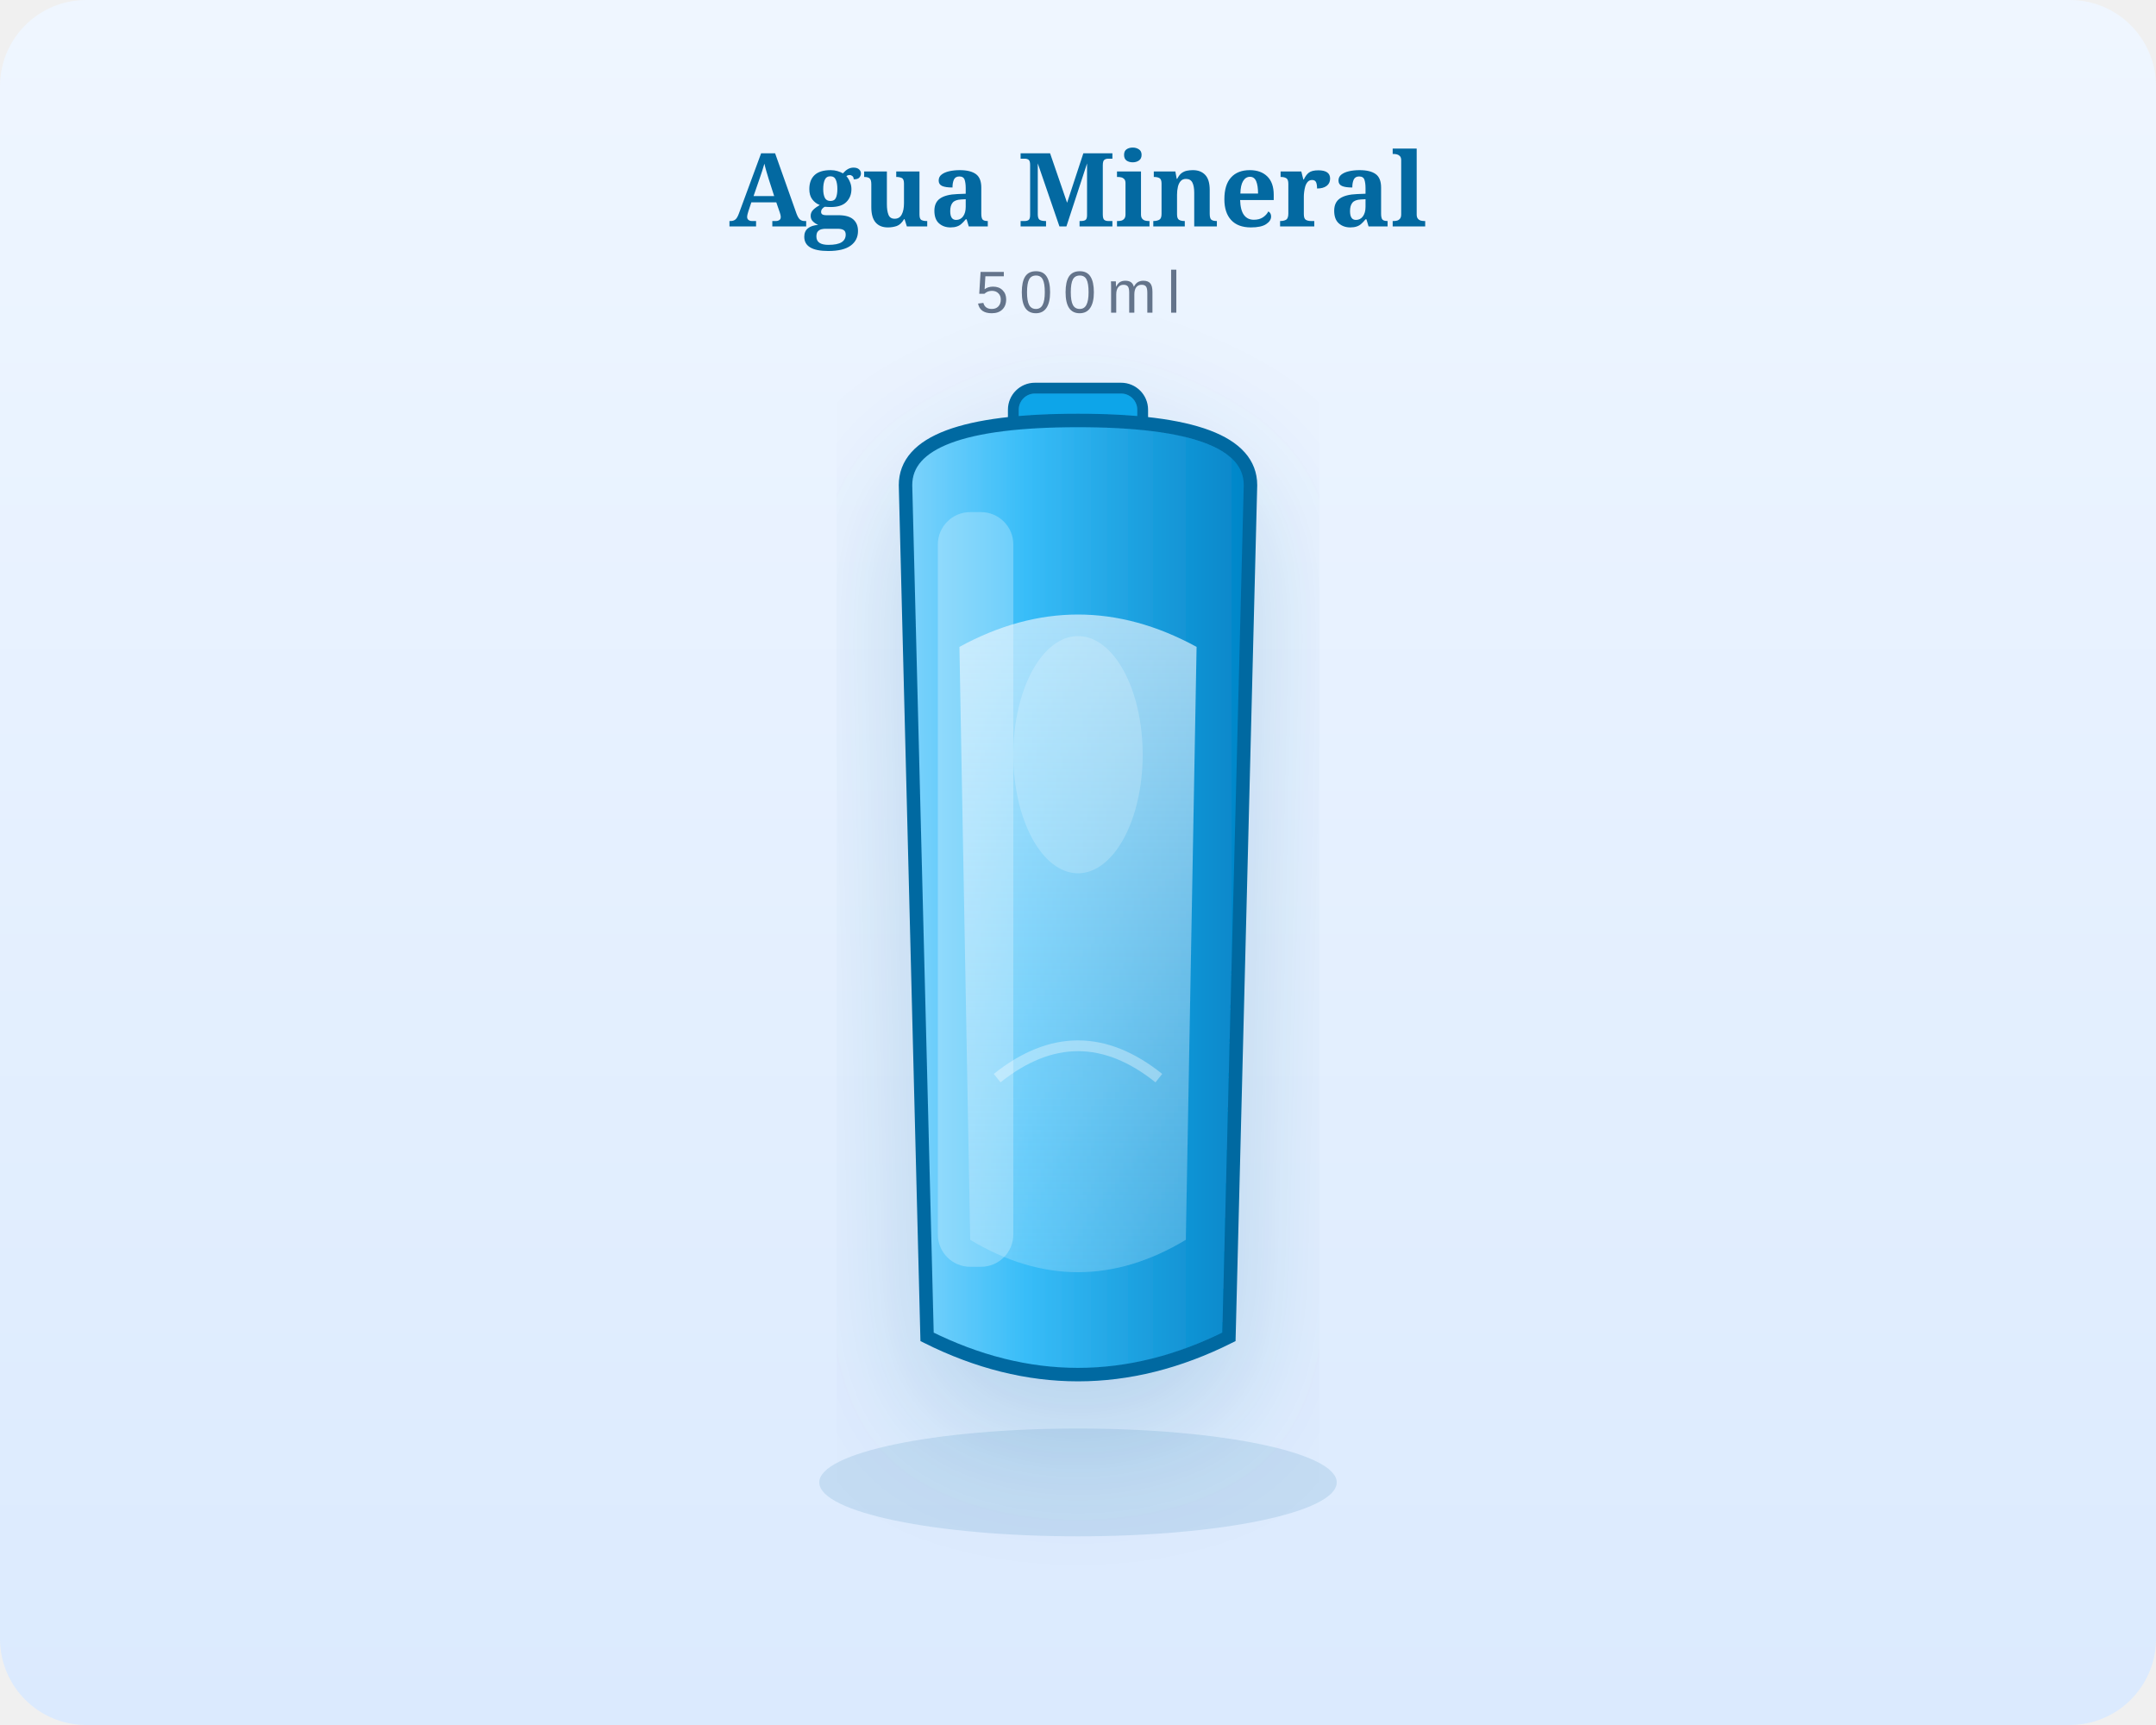
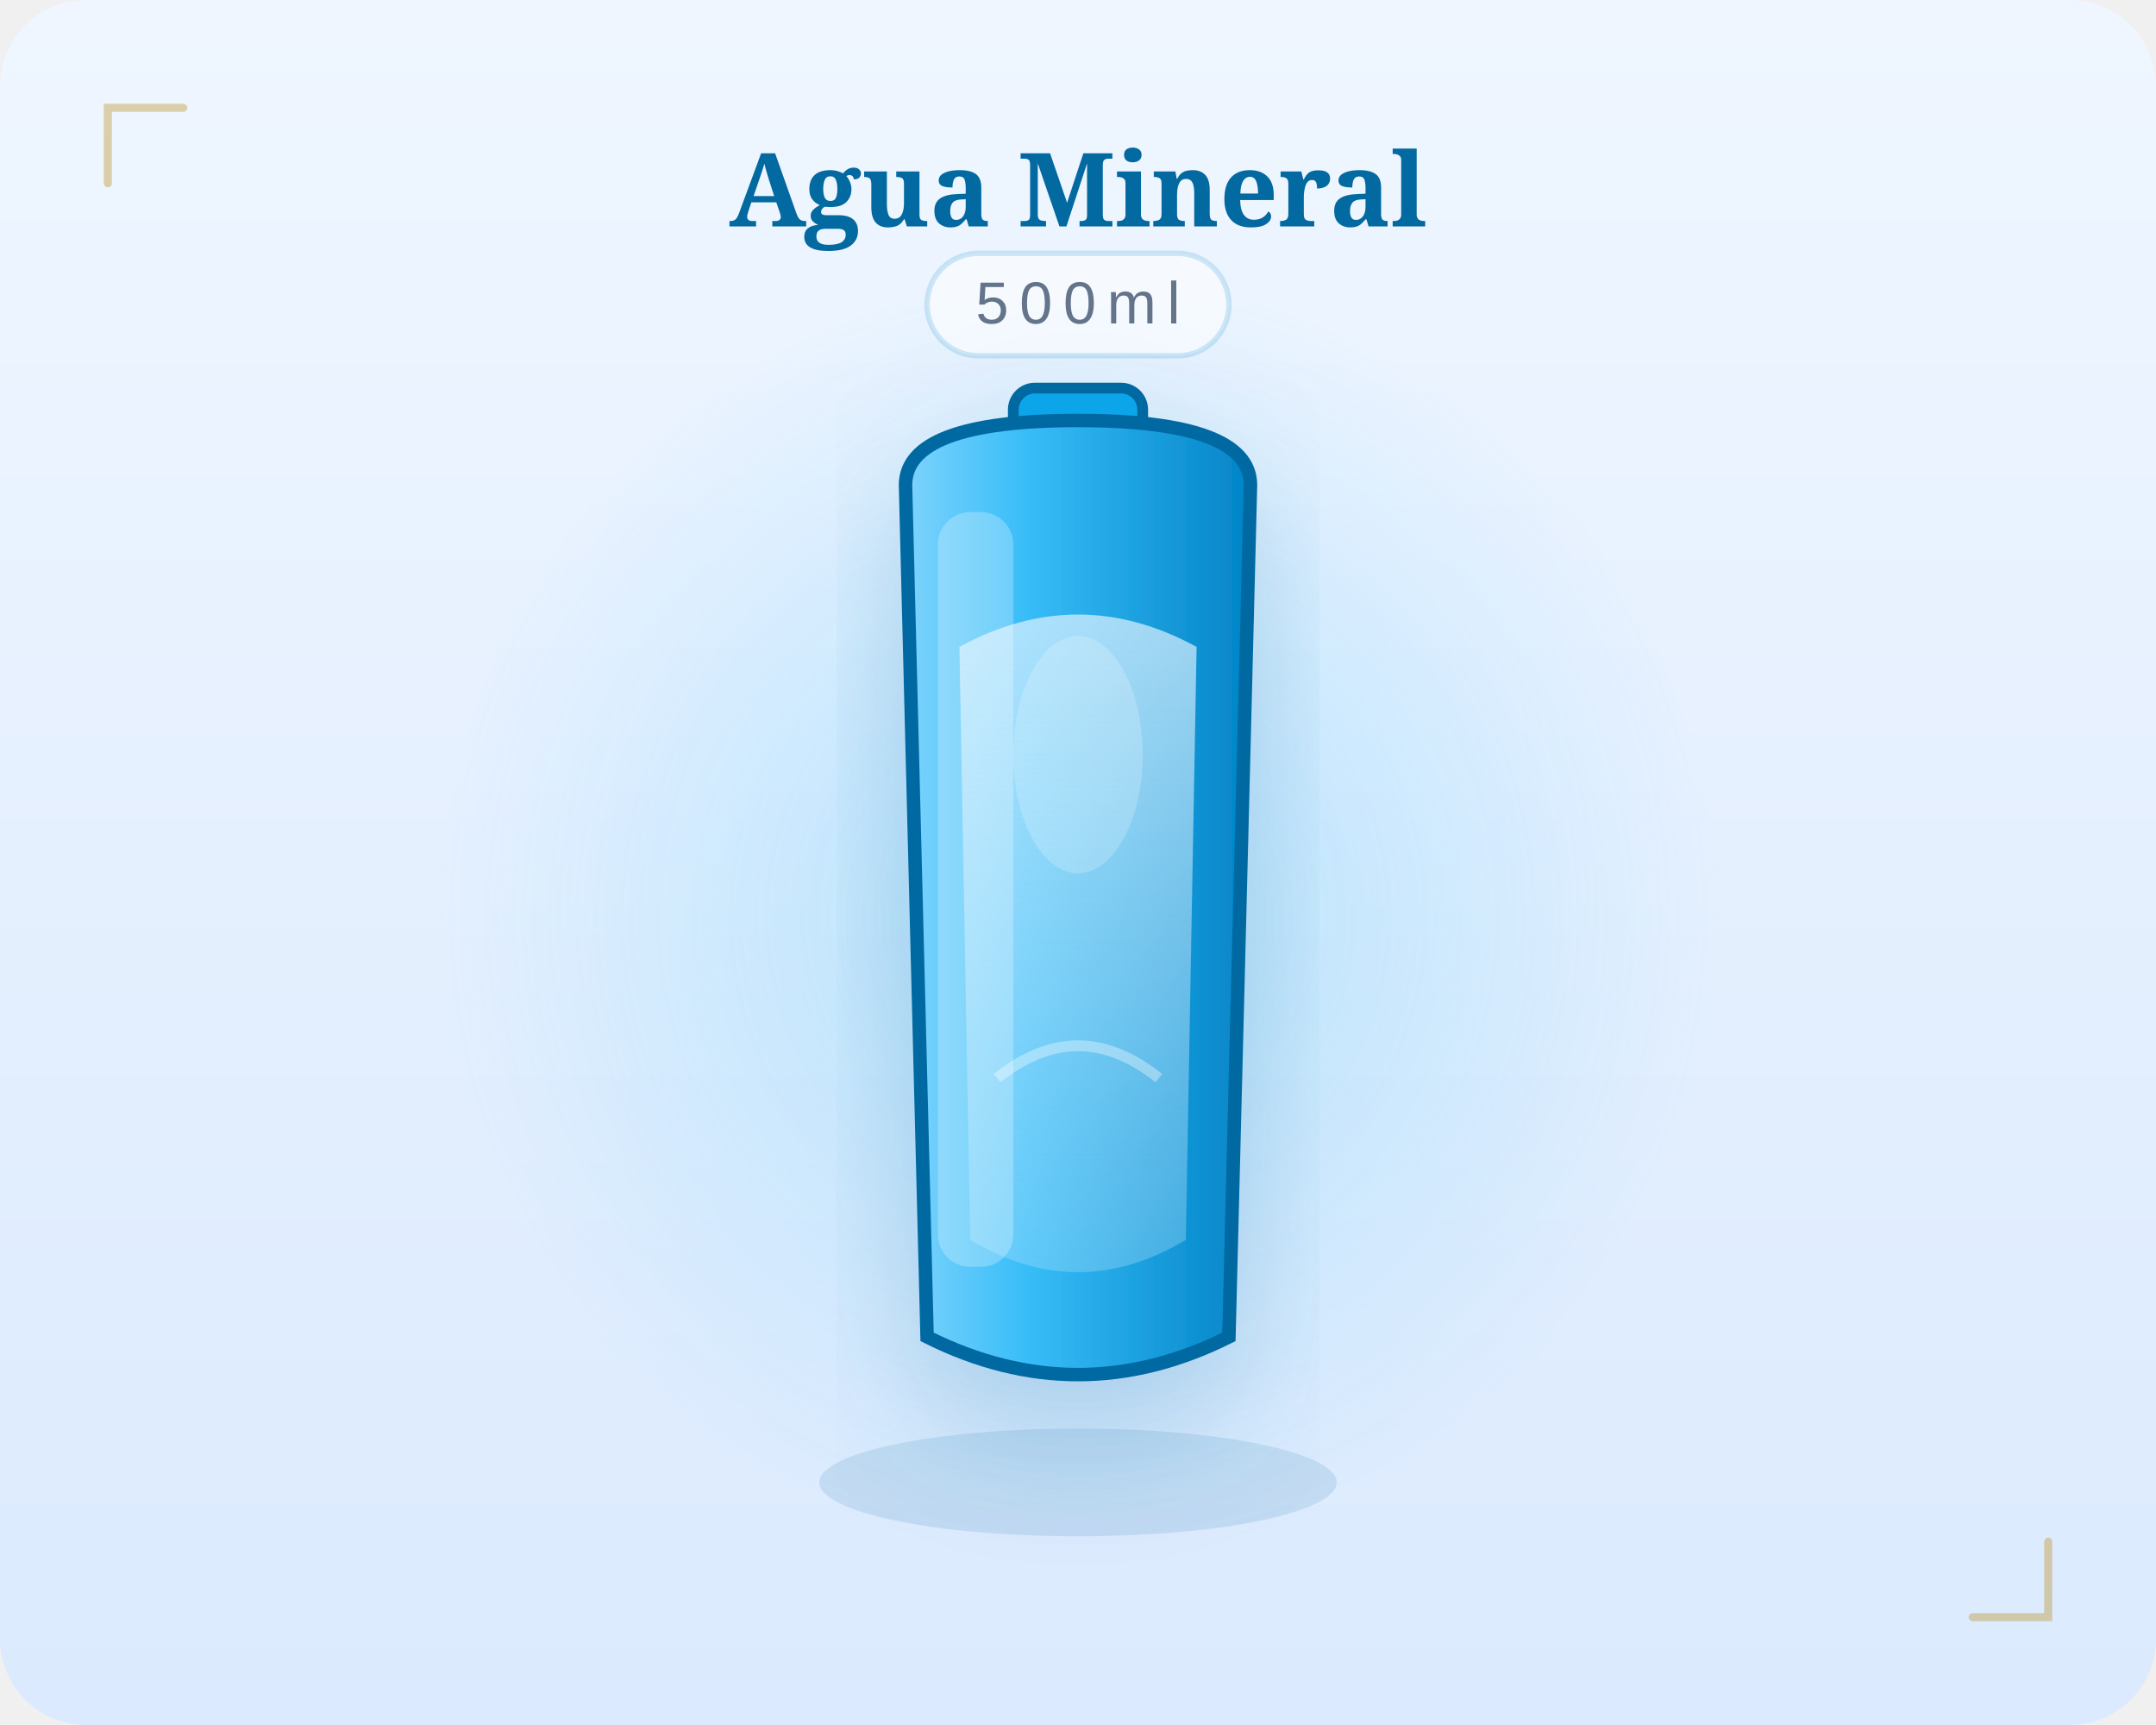
<svg xmlns="http://www.w3.org/2000/svg" viewBox="0 0 400 320">
  <defs>
    <linearGradient id="bg" x1="0" y1="0" x2="0" y2="1">
      <stop offset="0%" stop-color="#eff6ff" />
      <stop offset="100%" stop-color="#dbeafe" />
    </linearGradient>
    <linearGradient id="bottle" x1="0" y1="0" x2="1" y2="0">
      <stop offset="0%" stop-color="#7dd3fc" />
      <stop offset="35%" stop-color="#38bdf8" />
      <stop offset="100%" stop-color="#0284c7" />
    </linearGradient>
    <linearGradient id="water" x1="0" y1="0" x2="0" y2="1">
      <stop offset="0%" stop-color="#e0f2fe" stop-opacity=".7" />
      <stop offset="100%" stop-color="#bae6fd" stop-opacity=".3" />
    </linearGradient>
+     <radialGradient id="spotlight" cx="50%" cy="50%" r="50%">
+       <stop offset="0%" stop-color="#38bdf8" stop-opacity=".28" />
+       <stop offset="100%" stop-color="#38bdf8" stop-opacity="0" />
+     </radialGradient>
    <filter id="shadow" x="-20%" y="-20%" width="140%" height="140%">
      <feDropShadow dx="0" dy="10" stdDeviation="12" flood-color="#0369a1" flood-opacity=".2" />
    </filter>
  </defs>
  <rect width="400" height="320" fill="url(#bg)" rx="16" />
+   <g stroke="#b8860b" stroke-width="1.5" opacity=".35" fill="none" stroke-linecap="round">
+     <path d="M20 34 V20 H34" />
+     <path d="M380 286 V300 H366" />
+   </g>
+   <circle cx="200" cy="170" r="120" fill="url(#spotlight)" />
  <ellipse cx="200" cy="275" rx="48" ry="10" fill="#0369a1" opacity=".12" />
  <g filter="url(#shadow)">
    <rect x="188" y="72" width="24" height="18" rx="4" fill="#0ea5e9" stroke="#0369a1" stroke-width="2" />
    <path d="M168 90 Q168 78 200 78 Q232 78 232 90 L228 248 Q200 262 172 248 Z" fill="url(#bottle)" stroke="#0369a1" stroke-width="2.5" />
    <path d="M178 120 Q200 108 222 120 L220 230 Q200 242 180 230 Z" fill="url(#water)" />
    <rect x="174" y="95" width="14" height="140" rx="6" fill="#fff" opacity=".25" />
    <ellipse cx="200" cy="140" rx="12" ry="22" fill="#fff" opacity=".2" />
    <path d="M185 200 Q200 188 215 200" fill="none" stroke="#fff" stroke-width="2" opacity=".35" />
  </g>
  <text x="200" y="42" text-anchor="middle" font-family="Georgia,serif" font-size="19" font-weight="700" fill="#0369a1">Agua Mineral</text>
-   <text x="200" y="58" text-anchor="middle" font-family="Arial,sans-serif" font-size="11" fill="#64748b" letter-spacing="2">500ml</text>
+   <rect x="172" y="47" width="56" height="19" rx="9.5" fill="#fff" opacity=".55" stroke="#0284c7" stroke-width="1" stroke-opacity=".3" />
+   <text x="200" y="60" text-anchor="middle" font-family="Arial,sans-serif" font-size="11" fill="#64748b" letter-spacing="2">500ml</text>
</svg>
